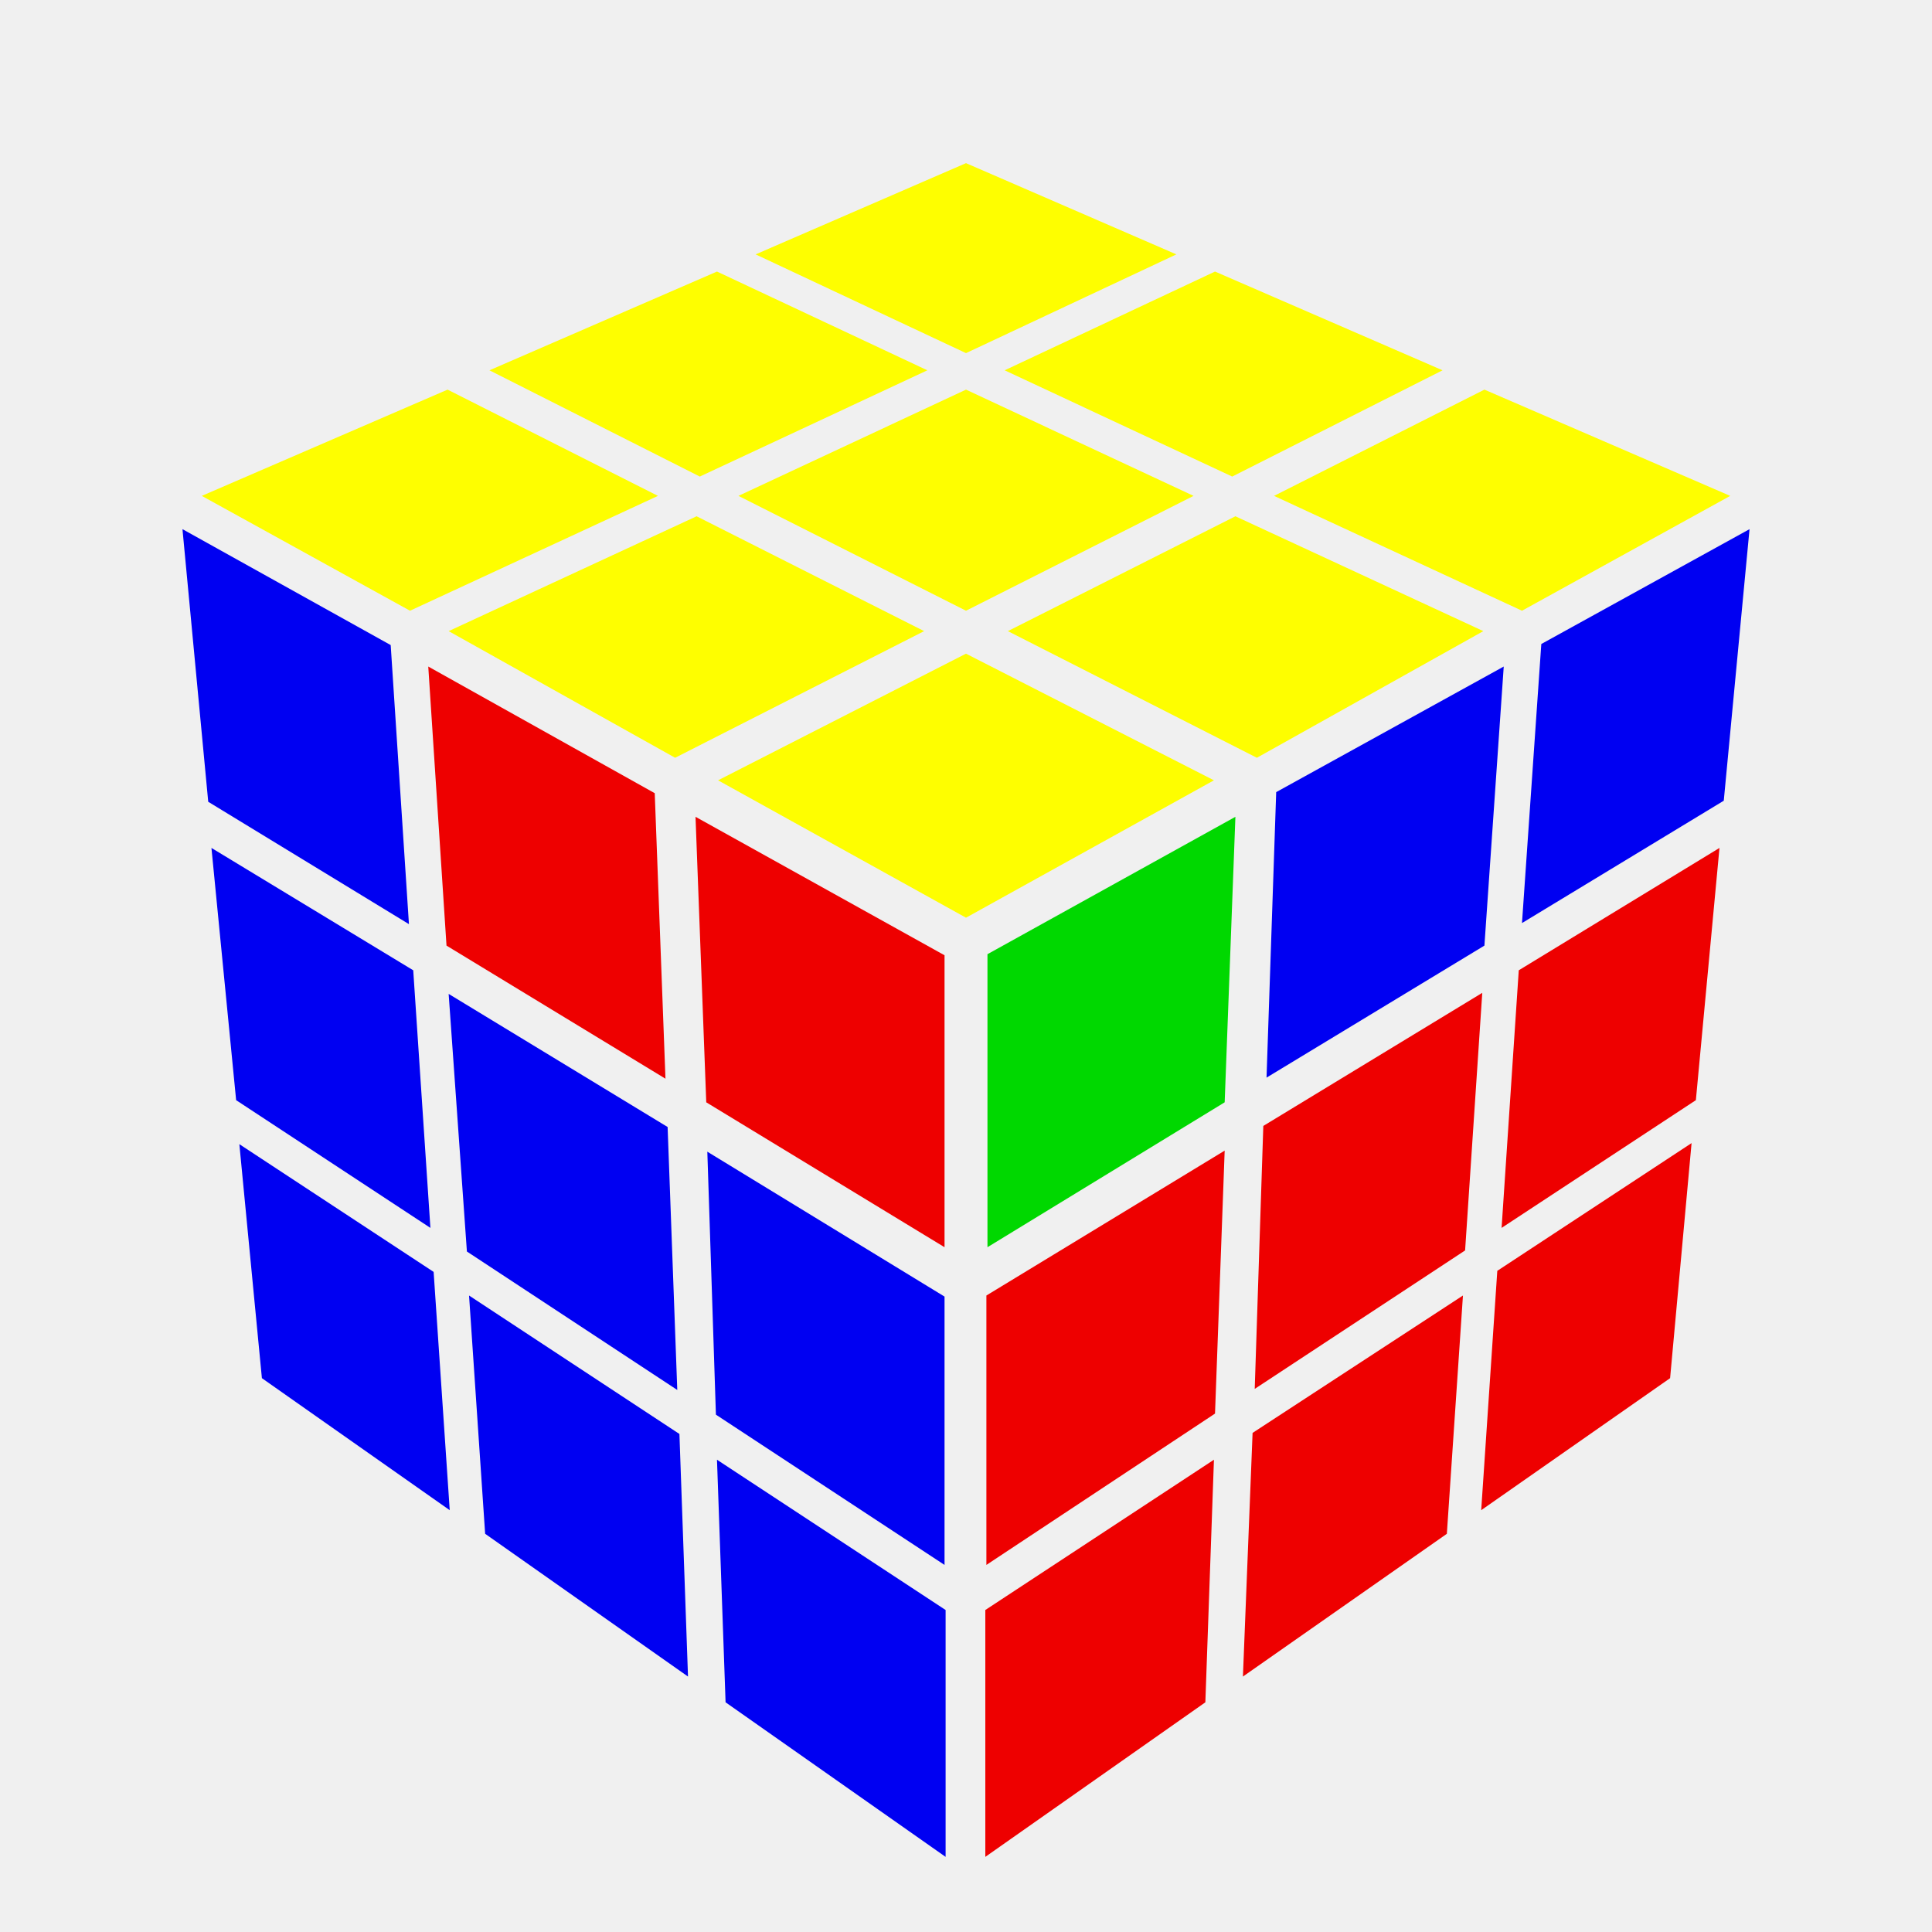
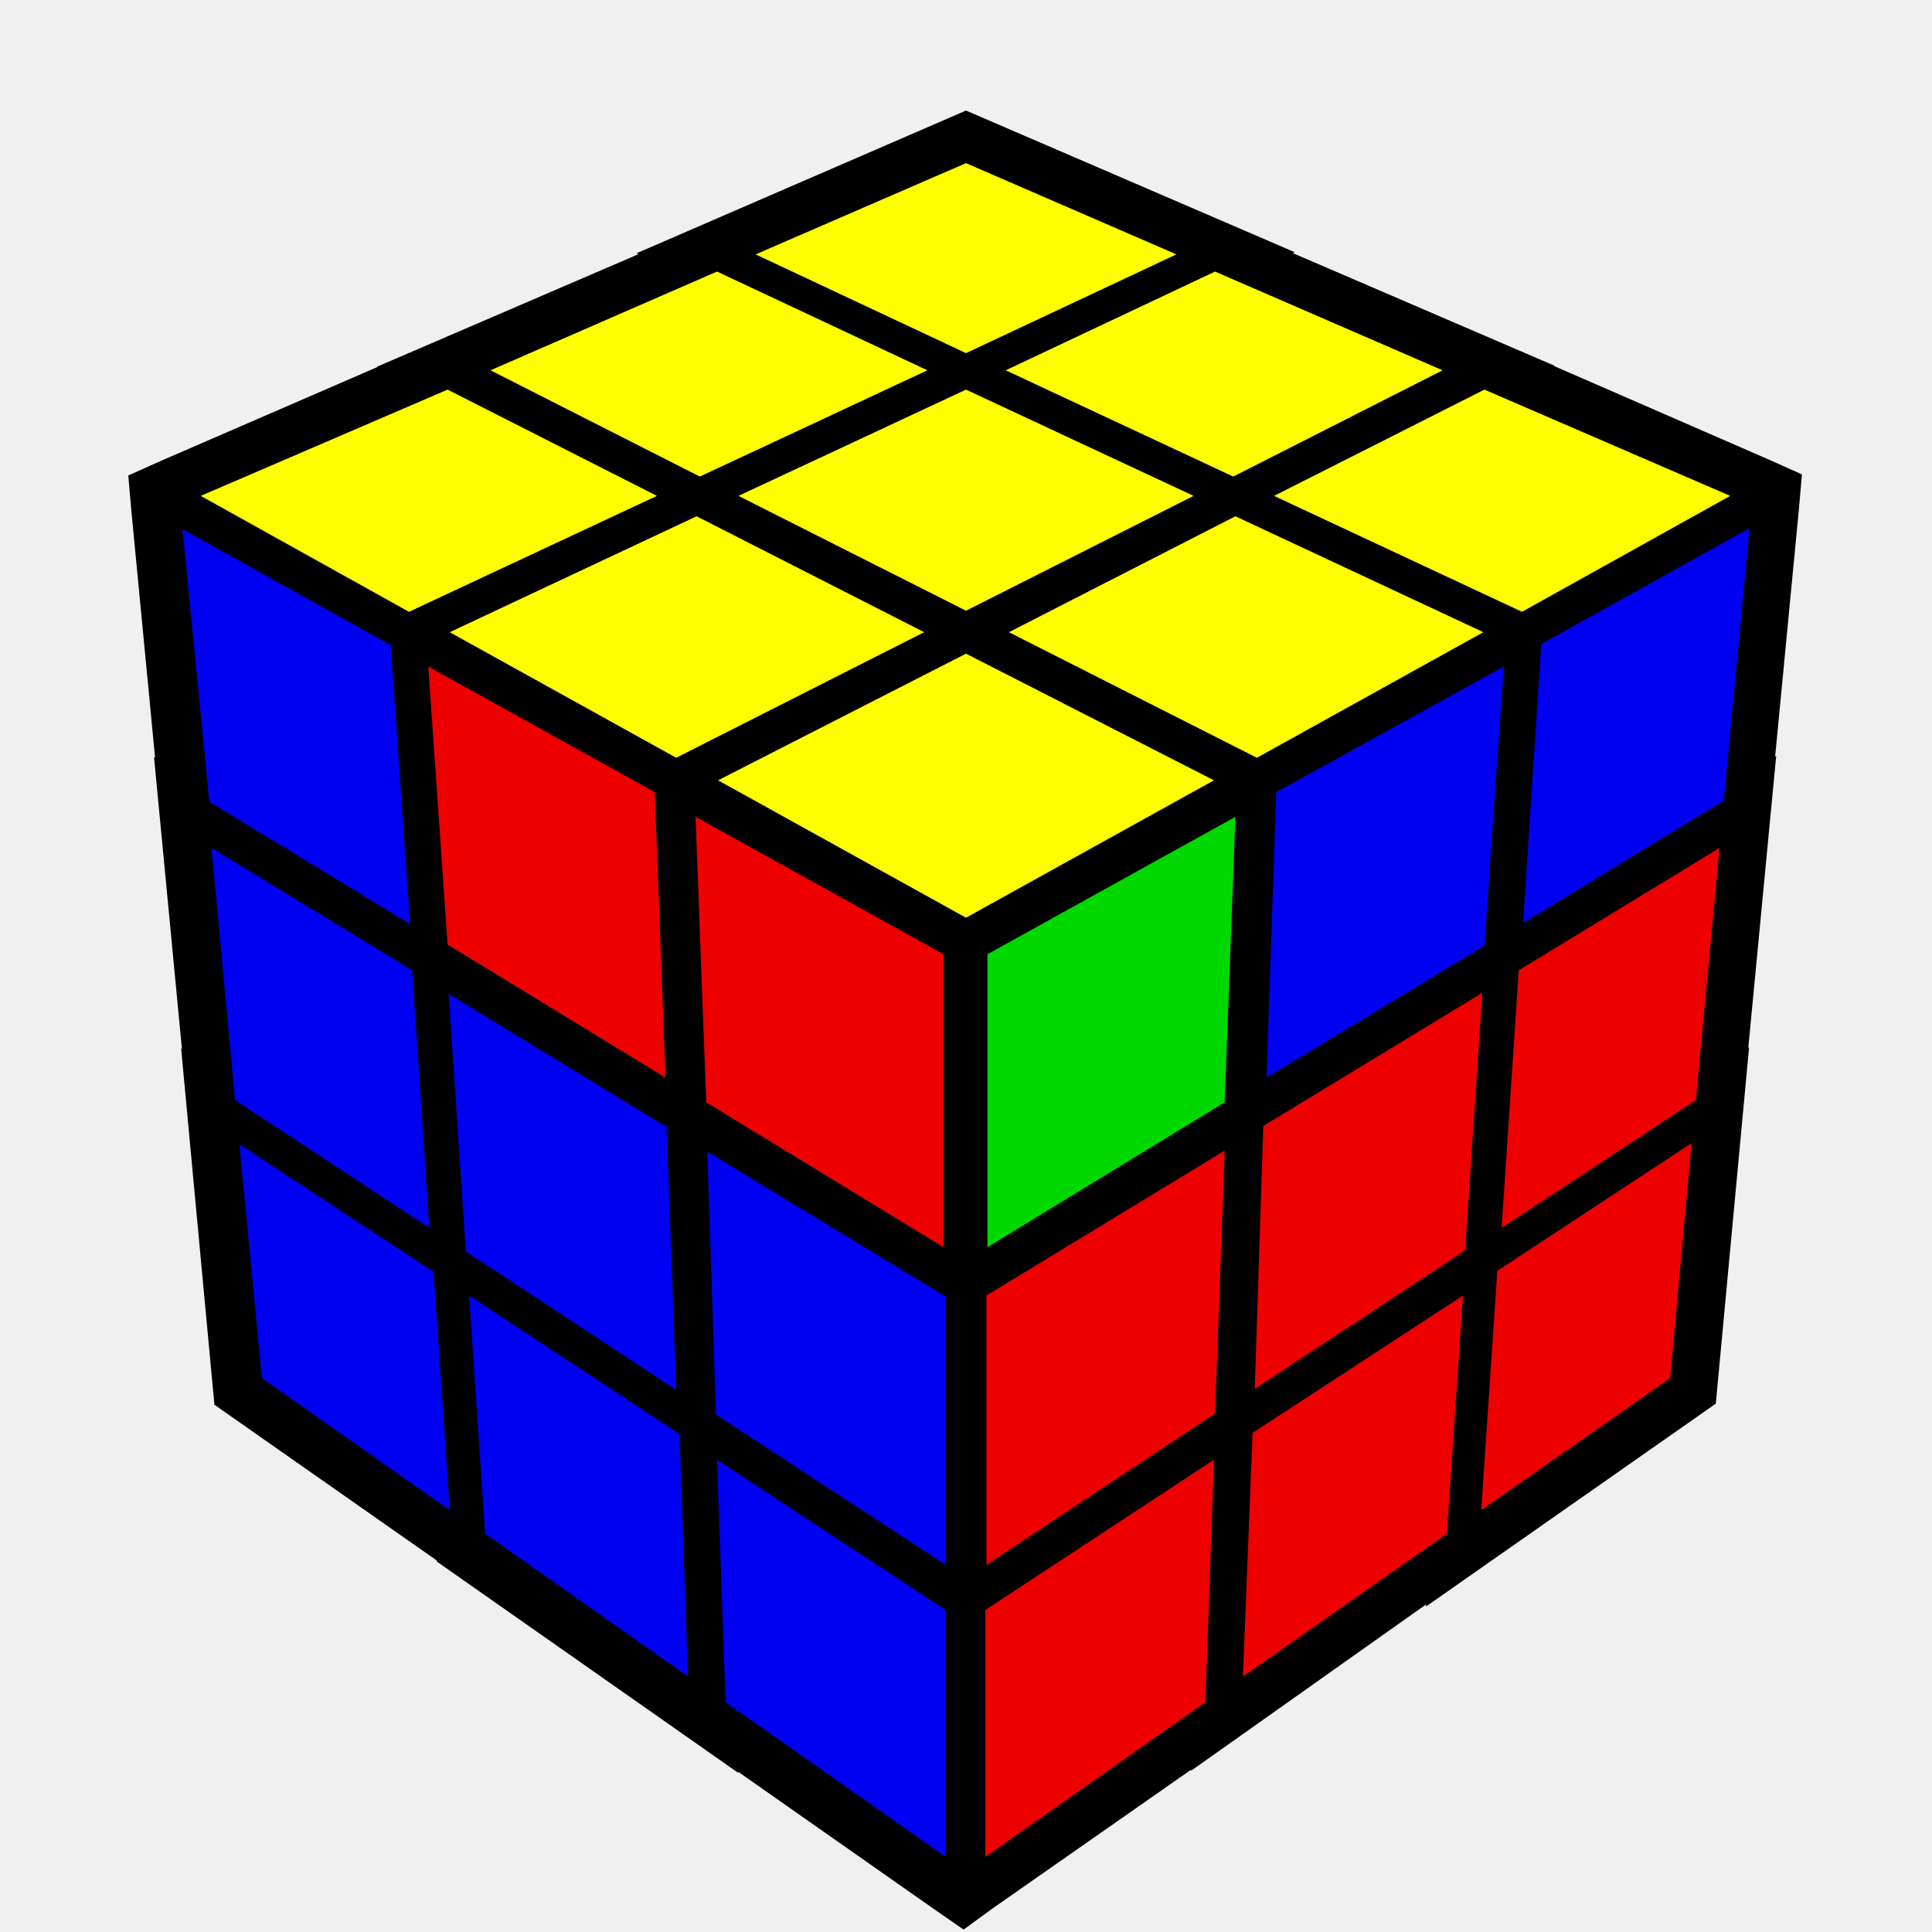
<svg xmlns="http://www.w3.org/2000/svg" version="1.1" width="200" height="200" viewBox="-0.9 -0.9 1.8 1.8" id="svg30">
  <defs id="defs30" />
-   <g style="opacity:1;stroke-opacity:0.5;stroke-width:0;stroke-linejoin:round" id="g30">
-     <polygon fill="#0000F2" stroke="#000000" points="-4.94395492722E-17,-0.748 0.196,-0.663 -1.69795801266E-17,-0.571 -0.196,-0.663" id="polygon4" style="fill:#fefe00;fill-opacity:1" />
-     <polygon fill="#00D800" stroke="#000000" points="0.232,-0.647 0.444,-0.555 0.248,-0.456 0.036,-0.555" id="polygon5" style="fill:#fefe00;fill-opacity:1" />
-     <polygon fill="#FFFFFF" stroke="#000000" points="0.483,-0.537 0.712,-0.438 0.518,-0.331 0.287,-0.438" id="polygon6" style="fill:#fefe00;fill-opacity:1" />
-     <polygon fill="#FFA100" stroke="#000000" points="-0.232,-0.647 -0.036,-0.555 -0.248,-0.456 -0.444,-0.555" id="polygon7" style="fill:#fefe00;fill-opacity:1" />
-     <polygon fill="#FEFE00" stroke="#000000" points="-1.19067117689E-17,-0.537 0.212,-0.438 1.31258271398E-17,-0.331 -0.212,-0.438" id="polygon8" style="fill:#fefe00;fill-opacity:1" />
-     <polygon fill="#FFFFFF" stroke="#000000" points="0.251,-0.419 0.482,-0.312 0.271,-0.194 0.039,-0.312" id="polygon9" style="fill:#fefe00;fill-opacity:1" />
-     <polygon fill="#FFFFFF" stroke="#000000" points="-0.483,-0.537 -0.287,-0.438 -0.518,-0.331 -0.712,-0.438" id="polygon10" style="fill:#fefe00;fill-opacity:1" />
-     <polygon fill="#EE0000" stroke="#000000" points="-0.251,-0.419 -0.039,-0.312 -0.271,-0.194 -0.482,-0.312" id="polygon11" style="fill:#fefe00;fill-opacity:1" />
-     <polygon fill="#FFA100" stroke="#000000" points="1.92197429271E-17,-0.291 0.231,-0.173 6.32515829415E-17,-0.045 -0.231,-0.173" id="polygon12" style="fill:#fefe00;fill-opacity:1" />
-     <polygon fill="#00D800" stroke="#000000" points="0.02,-0.011 0.251,-0.139 0.241,0.127 0.02,0.262" id="polygon13" style="fill:#00d800;fill-opacity:1" />
-     <polygon fill="#0000F2" stroke="#000000" points="0.289,-0.162 0.501,-0.279 0.483,-0.019 0.28,0.104" id="polygon14" />
-     <polygon fill="#EE0000" stroke="#000000" points="0.536,-0.3 0.73,-0.407 0.706,-0.154 0.518,-0.04" id="polygon15" style="fill:#0000f2;fill-opacity:1" />
-     <polygon fill="#FEFE00" stroke="#000000" points="0.019,0.307 0.241,0.172 0.232,0.417 0.019,0.558" id="polygon16" style="fill:#ee0000;fill-opacity:1" />
-     <polygon fill="#EE0000" stroke="#000000" points="0.277,0.149 0.481,0.025 0.465,0.265 0.269,0.394" id="polygon17" style="fill:#ee0000;fill-opacity:1" />
-     <polygon fill="#EE0000" stroke="#000000" points="0.515,0.004 0.702,-0.11 0.68,0.125 0.499,0.244" id="polygon18" style="fill:#ee0000;fill-opacity:1" />
-     <polygon fill="#EE0000" stroke="#000000" points="0.018,0.6 0.231,0.46 0.223,0.686 0.018,0.83" id="polygon19" style="fill:#ee0000;fill-opacity:1" />
-     <polygon fill="#FEFE00" stroke="#000000" points="0.267,0.435 0.463,0.307 0.448,0.529 0.258,0.662" id="polygon20" style="fill:#ee0000;fill-opacity:1" />
-     <polygon fill="#FFA100" stroke="#000000" points="0.495,0.284 0.676,0.165 0.656,0.384 0.48,0.507" id="polygon21" style="fill:#ee0000;fill-opacity:1" />
-     <polygon fill="#EE0000" stroke="#000000" points="-0.73,-0.407 -0.536,-0.299 -0.519,-0.039 -0.706,-0.153" id="polygon22" style="fill:#0000f2;fill-opacity:1" />
-     <polygon fill="#FFFFFF" stroke="#000000" points="-0.501,-0.279 -0.29,-0.161 -0.28,0.105 -0.484,-0.019" id="polygon23" style="fill:#ee0000;fill-opacity:1" />
-     <polygon fill="#FEFE00" stroke="#000000" points="-0.252,-0.139 -0.02,-0.01 -0.02,0.262 -0.242,0.127" id="polygon24" style="fill:#ee0000;fill-opacity:1" />
-     <polygon fill="#0000F2" stroke="#000000" points="-0.703,-0.11 -0.515,0.004 -0.499,0.244 -0.68,0.125" id="polygon25" />
-     <polygon fill="#0000F2" stroke="#000000" points="-0.482,0.026 -0.278,0.15 -0.269,0.395 -0.465,0.266" id="polygon26" />
-     <polygon fill="#FFA100" stroke="#000000" points="-0.241,0.173 -0.02,0.308 -0.02,0.558 -0.233,0.418" id="polygon27" style="fill:#0000f2;fill-opacity:1" />
-     <polygon fill="#00D800" stroke="#000000" points="-0.677,0.166 -0.496,0.285 -0.481,0.507 -0.656,0.384" id="polygon28" style="fill:#0000f2;fill-opacity:1" />
-     <polygon fill="#EE0000" stroke="#000000" points="-0.463,0.307 -0.267,0.436 -0.259,0.662 -0.448,0.529" id="polygon29" style="fill:#0000f2;fill-opacity:1" />
-     <polygon fill="#FEFE00" stroke="#000000" points="-0.232,0.46 -0.019,0.6 -0.019,0.83 -0.224,0.686" id="polygon30" style="fill:#0000f2;fill-opacity:1" />
+   <g style="opacity:1;stroke-width:0;stroke-linejoin:round;stroke-opacity:0.5" id="g30">
+     <g id="g54">
+       <path id="path3" style="baseline-shift:baseline;display:inline;overflow:visible;vector-effect:none;fill:#000000;fill-opacity:1;stroke-linejoin:miter;stroke-opacity:1;paint-order:markers stroke fill;enable-background:accumulate;stop-color:#000000" d="m 0,-0.797 -0.307,0.133 0.002,7.5586e-4 -0.244,0.105 4.9219e-4,2.461e-4 -0.203,0.088 -0.029,0.013 0.003,0.034 0.022,0.229 -0.001,-7.5586e-4 0.026,0.272 -7.3828e-4,-4.9218e-4 0.031,0.332 0.207,0.145 7.031e-5,0.001 0.281,0.197 -5.273e-5,-0.001 0.184,0.129 0.026,0.018 0.026,-0.019 0.186,-0.13 -5.273e-5,0.001 0.219,-0.155 -1.4062e-4,0.002 0.27,-0.189 0.031,-0.332 -7.3828e-4,4.9218e-4 0.026,-0.272 -0.001,7.5586e-4 0.022,-0.229 0.003,-0.034 -0.029,-0.013 -0.202,-0.088 4.9219e-4,-2.461e-4 -0.244,-0.105 0.002,-7.5586e-4 z m 0,0.098 0.086,0.039 L 0,-0.621 -0.086,-0.66 Z m -0.234,0.102 0.092,0.043 -0.105,0.049 -0.09,-0.047 z m 0.469,0 0.104,0.045 -0.09,0.047 -0.105,-0.049 z m -0.719,0.109 0.096,0.049 -0.127,0.059 -0.094,-0.053 z m 0.969,0 0.125,0.055 -0.094,0.053 -0.127,-0.059 z M 0,-0.486 0.109,-0.438 0,-0.381 -0.109,-0.438 Z m -0.252,0.117 0.115,0.059 -0.133,0.066 -0.115,-0.064 z m 0.504,0 0.133,0.061 -0.115,0.064 -0.133,-0.066 z m -0.93,0.043 0.098,0.055 0.01,0.148 -0.094,-0.057 z m 1.355,0 -0.016,0.146 -0.094,0.057 0.01,-0.148 z M 0,-0.24 0.135,-0.172 0,-0.096 -0.135,-0.172 Z m -0.451,0.041 0.117,0.064 0.006,0.158 -0.113,-0.068 z m 0.9,0 -0.01,0.154 -0.111,0.068 0.006,-0.158 z m -0.652,0.139 0.139,0.076 V 0.184 L -0.197,0.102 Z m 0.406,0 -0.006,0.162 -0.133,0.08 V 0.016 Z m 0.445,0.035 -0.012,0.125 -0.088,0.059 0.01,-0.127 z m -1.297,0.002 0.09,0.055 0.008,0.125 -0.086,-0.057 z m 0.217,0.133 0.109,0.066 0.004,0.133 -0.104,-0.068 z m 0.861,0 -0.008,0.131 -0.105,0.068 0.006,-0.133 z m -1.053,0.145 0.084,0.057 0.008,0.105 -0.082,-0.057 z m 0.814,0 -0.004,0.139 -0.123,0.08 v -0.141 z m 0.432,0 -0.01,0.105 -0.082,0.057 0.008,-0.107 z m -0.816,0.002 0.129,0.078 V 0.473 L -0.188,0.393 Z m -0.219,0.139 0.102,0.066 0.004,0.111 -0.098,-0.066 z m 0.824,0 -0.008,0.109 -0.098,0.068 0.006,-0.113 z m -0.596,0.15 0.119,0.08 V 0.742 L -0.18,0.662 Z m 0.367,0 -0.004,0.117 -0.117,0.082 V 0.623 Z" />
+     </g>
+     <g id="g55">
+       <path style="baseline-shift:baseline;display:inline;overflow:visible;opacity:1;vector-effect:none;fill:#0000f2;stroke-width:0;stroke-linejoin:miter;stroke-opacity:1;paint-order:markers stroke fill;enable-background:accumulate;stop-color:#000000" d="m -0.463,0.307 0.196,0.129 0.008,0.226 -0.189,-0.133 z" id="path4" />
+       <path style="baseline-shift:baseline;display:inline;overflow:visible;vector-effect:none;fill:#0000f2;stroke-linejoin:miter;stroke-opacity:1;paint-order:markers stroke fill;enable-background:accumulate;stop-color:#000000" d="m -0.232,0.46 0.213,0.14 V 0.83 L -0.224,0.686 Z" id="path2" />
+       <path style="baseline-shift:baseline;display:inline;overflow:visible;opacity:1;vector-effect:none;fill:#ee0000;stroke-width:0;stroke-linejoin:miter;stroke-opacity:1;paint-order:markers stroke fill;enable-background:accumulate;stop-color:#000000" d="M 0.019,0.307 0.241,0.172 0.232,0.417 0.019,0.558 Z" id="path30" />
+       <path style="baseline-shift:baseline;display:inline;overflow:visible;opacity:1;vector-effect:none;fill:#ee0000;stroke-width:0;stroke-linejoin:miter;stroke-opacity:1;paint-order:markers stroke fill;enable-background:accumulate;stop-color:#000000" d="M 0.277,0.149 0.481,0.025 0.465,0.265 0.269,0.394 Z" id="path28" />
+       <path style="baseline-shift:baseline;display:inline;overflow:visible;opacity:1;vector-effect:none;fill:#ee0000;stroke-width:0;stroke-linejoin:miter;stroke-opacity:1;paint-order:markers stroke fill;enable-background:accumulate;stop-color:#000000" d="M 0.515,0.004 0.702,-0.11 0.68,0.125 0.499,0.244 Z" id="path26" />
+       <path style="baseline-shift:baseline;display:inline;overflow:visible;opacity:1;vector-effect:none;fill:#ee0000;stroke-width:0;stroke-linejoin:miter;stroke-opacity:1;paint-order:markers stroke fill;enable-background:accumulate;stop-color:#000000" d="M 0.018,0.6 0.231,0.46 0.223,0.686 0.018,0.83 Z" id="path24" />
+       <path style="baseline-shift:baseline;display:inline;overflow:visible;opacity:1;vector-effect:none;fill:#ee0000;stroke-width:0;stroke-linejoin:miter;stroke-opacity:1;paint-order:markers stroke fill;enable-background:accumulate;stop-color:#000000" d="M 0.267,0.435 0.463,0.307 0.448,0.529 0.258,0.662 Z" id="path22" />
+       <path style="baseline-shift:baseline;display:inline;overflow:visible;opacity:1;vector-effect:none;fill:#ee0000;stroke-width:0;stroke-linejoin:miter;stroke-opacity:1;paint-order:markers stroke fill;enable-background:accumulate;stop-color:#000000" d="M 0.495,0.284 0.676,0.165 0.656,0.384 0.48,0.507 Z" id="path20" />
+       <path style="baseline-shift:baseline;display:inline;overflow:visible;opacity:1;vector-effect:none;fill:#0000f2;stroke-width:0;stroke-linejoin:miter;stroke-opacity:1;paint-order:markers stroke fill;enable-background:accumulate;stop-color:#000000" d="m -0.73,-0.407 0.194,0.108 0.018,0.26 -0.187,-0.114 z" id="path18" />
+       <path style="baseline-shift:baseline;display:inline;overflow:visible;opacity:1;vector-effect:none;fill:#ee0000;stroke-width:0;stroke-linejoin:miter;stroke-opacity:1;paint-order:markers stroke fill;enable-background:accumulate;stop-color:#000000" d="m -0.501,-0.279 0.211,0.117 0.01,0.266 -0.203,-0.124 z" id="path16" />
+       <path style="baseline-shift:baseline;display:inline;overflow:visible;opacity:1;vector-effect:none;fill:#ee0000;stroke-width:0;stroke-linejoin:miter;stroke-opacity:1;paint-order:markers stroke fill;enable-background:accumulate;stop-color:#000000" d="m -0.252,-0.139 0.231,0.128 V 0.262 L -0.242,0.127 Z" id="path14" />
+       <path style="baseline-shift:baseline;display:inline;overflow:visible;opacity:1;vector-effect:none;fill:#0000f2;stroke-width:0;stroke-linejoin:miter;stroke-opacity:1;paint-order:markers stroke fill;enable-background:accumulate;stop-color:#000000" d="m -0.703,-0.11 0.187,0.114 0.016,0.24 -0.181,-0.119 z" id="path12" />
+       <path style="baseline-shift:baseline;display:inline;overflow:visible;opacity:1;vector-effect:none;fill:#0000f2;stroke-width:0;stroke-linejoin:miter;stroke-opacity:1;paint-order:markers stroke fill;enable-background:accumulate;stop-color:#000000" d="m -0.482,0.026 0.203,0.124 0.009,0.245 -0.196,-0.129 z" id="path10" />
+       <path style="baseline-shift:baseline;display:inline;overflow:visible;opacity:1;vector-effect:none;fill:#0000f2;stroke-width:0;stroke-linejoin:miter;stroke-opacity:1;paint-order:markers stroke fill;enable-background:accumulate;stop-color:#000000" d="m -0.241,0.173 0.222,0.135 V 0.558 L -0.233,0.418 Z" id="path8" />
+       <path style="baseline-shift:baseline;display:inline;overflow:visible;opacity:1;vector-effect:none;fill:#0000f2;stroke-width:0;stroke-linejoin:miter;stroke-opacity:1;paint-order:markers stroke fill;enable-background:accumulate;stop-color:#000000" d="m -0.677,0.166 0.181,0.119 0.015,0.222 -0.175,-0.123 z" id="path6" />
+       <path style="baseline-shift:baseline;display:inline;overflow:visible;opacity:1;vector-effect:none;fill:#0000f2;stroke-width:0;stroke-linejoin:miter;stroke-opacity:1;paint-order:markers stroke fill;enable-background:accumulate;stop-color:#000000" d="m 0.536,-0.3 0.194,-0.108 -0.024,0.254 -0.187,0.114 z" id="path32" />
+       <path style="baseline-shift:baseline;display:inline;overflow:visible;opacity:1;vector-effect:none;fill:#0000f2;stroke-width:0;stroke-linejoin:miter;stroke-opacity:1;paint-order:markers stroke fill;enable-background:accumulate;stop-color:#000000" d="M 0.289,-0.162 0.501,-0.279 0.483,-0.019 0.28,0.104 Z" id="path34" />
+       <path style="baseline-shift:baseline;display:inline;overflow:visible;opacity:1;vector-effect:none;fill:#00d800;stroke-width:0;stroke-linejoin:miter;stroke-opacity:1;paint-order:markers stroke fill;enable-background:accumulate;stop-color:#000000" d="M 0.02,-0.011 0.251,-0.139 0.241,0.127 0.02,0.262 Z" id="path36" />
+       <path style="baseline-shift:baseline;display:inline;overflow:visible;opacity:1;vector-effect:none;fill:#fefe00;stroke-width:0;stroke-linejoin:miter;stroke-opacity:1;paint-order:markers stroke fill;enable-background:accumulate;stop-color:#000000" d="M 0,-0.291 0.231,-0.173 0,-0.045 -0.231,-0.173 Z" id="path38" />
+       <path style="baseline-shift:baseline;display:inline;overflow:visible;opacity:1;vector-effect:none;fill:#fefe00;stroke-width:0;stroke-linejoin:miter;stroke-opacity:1;paint-order:markers stroke fill;enable-background:accumulate;stop-color:#000000" d="m -0.251,-0.419 0.212,0.108 -0.231,0.117 -0.211,-0.117 z" id="path40" />
+       <path style="baseline-shift:baseline;display:inline;overflow:visible;opacity:1;vector-effect:none;fill:#fefe00;stroke-width:0;stroke-linejoin:miter;stroke-opacity:1;paint-order:markers stroke fill;enable-background:accumulate;stop-color:#000000" d="m -0.483,-0.537 0.195,0.099 -0.231,0.108 -0.194,-0.108 z" id="path42" />
+       <path style="baseline-shift:baseline;display:inline;overflow:visible;opacity:1;vector-effect:none;fill:#fefe00;stroke-width:0;stroke-linejoin:miter;stroke-opacity:1;paint-order:markers stroke fill;enable-background:accumulate;stop-color:#000000" d="m 0.251,-0.419 0.231,0.108 -0.211,0.117 -0.231,-0.117 z" id="path44" />
+       <path style="baseline-shift:baseline;display:inline;overflow:visible;opacity:1;vector-effect:none;fill:#fefe00;stroke-width:0;stroke-linejoin:miter;stroke-opacity:1;paint-order:markers stroke fill;enable-background:accumulate;stop-color:#000000" d="m 0,-0.537 0.212,0.099 L 0,-0.331 -0.212,-0.438 Z" id="path46" />
+       <path style="baseline-shift:baseline;display:inline;overflow:visible;opacity:1;vector-effect:none;fill:#fefe00;stroke-width:0;stroke-linejoin:miter;stroke-opacity:1;paint-order:markers stroke fill;enable-background:accumulate;stop-color:#000000" d="m -0.232,-0.647 0.196,0.092 -0.212,0.099 -0.195,-0.099 z" id="path48" />
+       <path style="baseline-shift:baseline;display:inline;overflow:visible;opacity:1;vector-effect:none;fill:#fefe00;stroke-width:0;stroke-linejoin:miter;stroke-opacity:1;paint-order:markers stroke fill;enable-background:accumulate;stop-color:#000000" d="m 0.483,-0.537 0.229,0.099 -0.194,0.108 -0.231,-0.108 z" id="path50" />
+       <path style="baseline-shift:baseline;display:inline;overflow:visible;opacity:1;vector-effect:none;fill:#fefe00;stroke-width:0;stroke-linejoin:miter;stroke-opacity:1;paint-order:markers stroke fill;enable-background:accumulate;stop-color:#000000" d="m 0.232,-0.647 0.212,0.092 -0.195,0.099 -0.212,-0.099 z" id="path52" />
+       <path style="baseline-shift:baseline;display:inline;overflow:visible;opacity:1;vector-effect:none;fill:#fefe00;stroke-width:0;stroke-linejoin:miter;stroke-opacity:1;paint-order:markers stroke fill;enable-background:accumulate;stop-color:#000000" d="m 0,-0.748 0.196,0.085 L 0,-0.571 -0.196,-0.663 Z" id="path54" />
+     </g>
  </g>
</svg>
